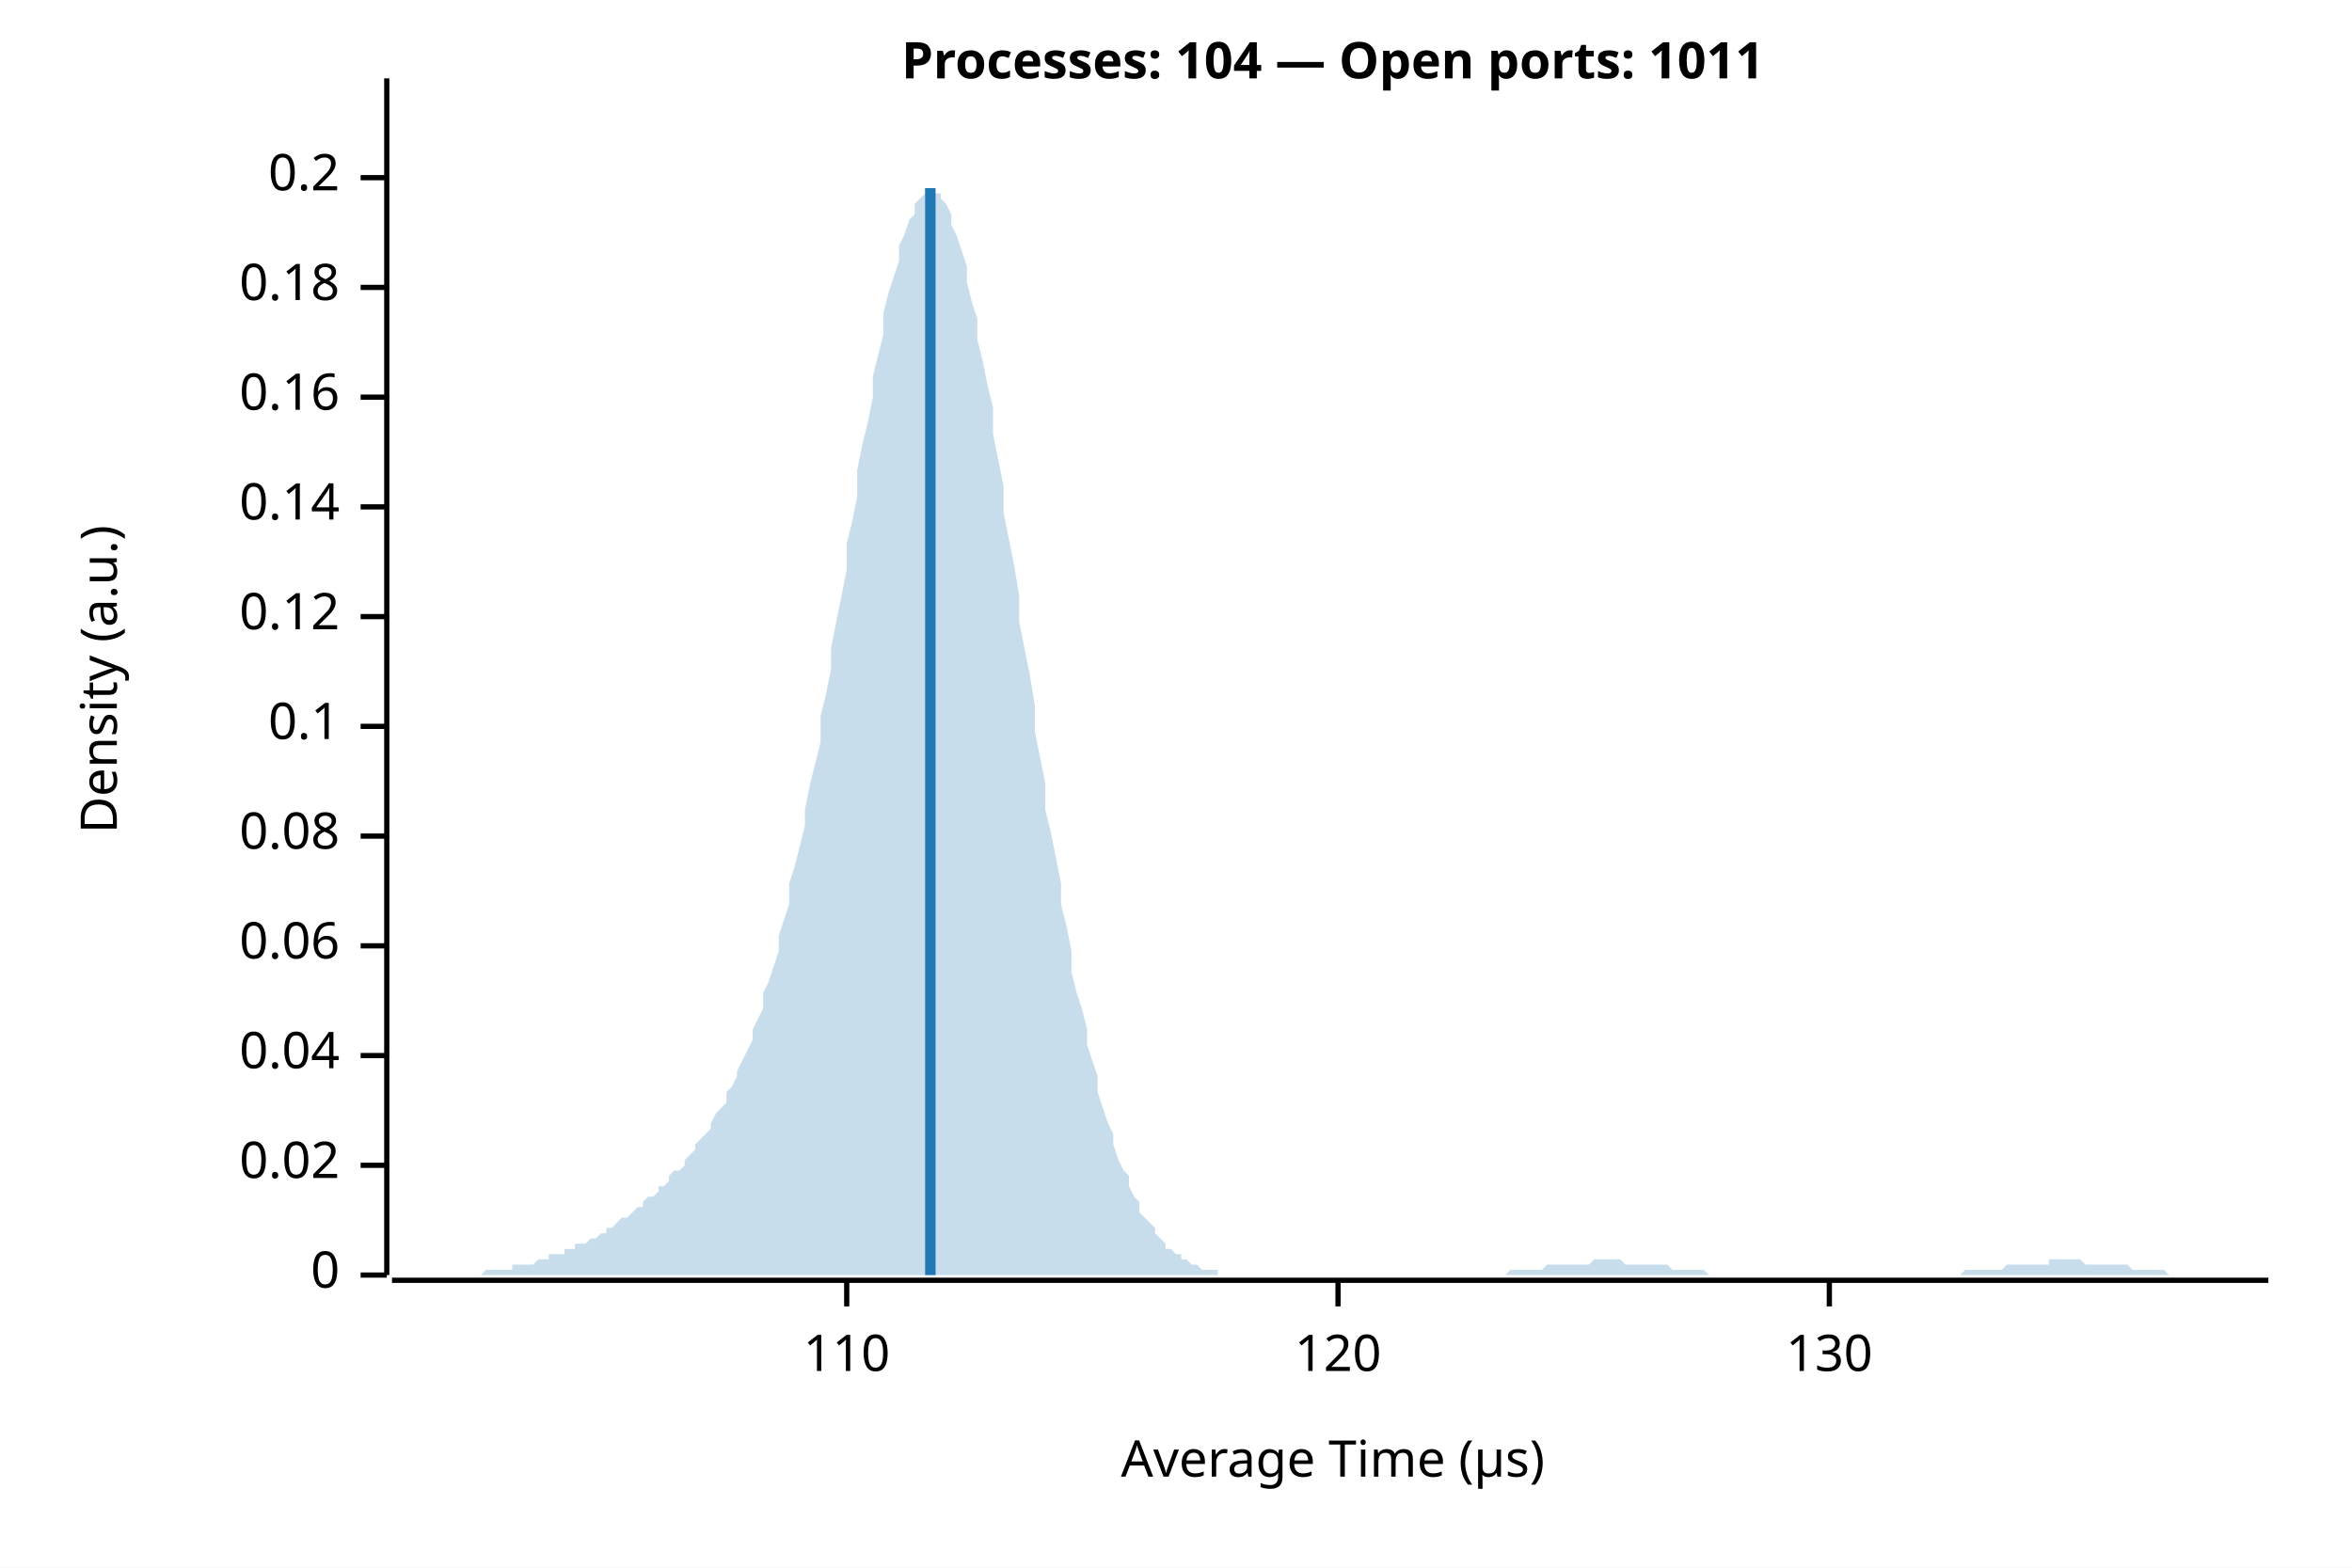
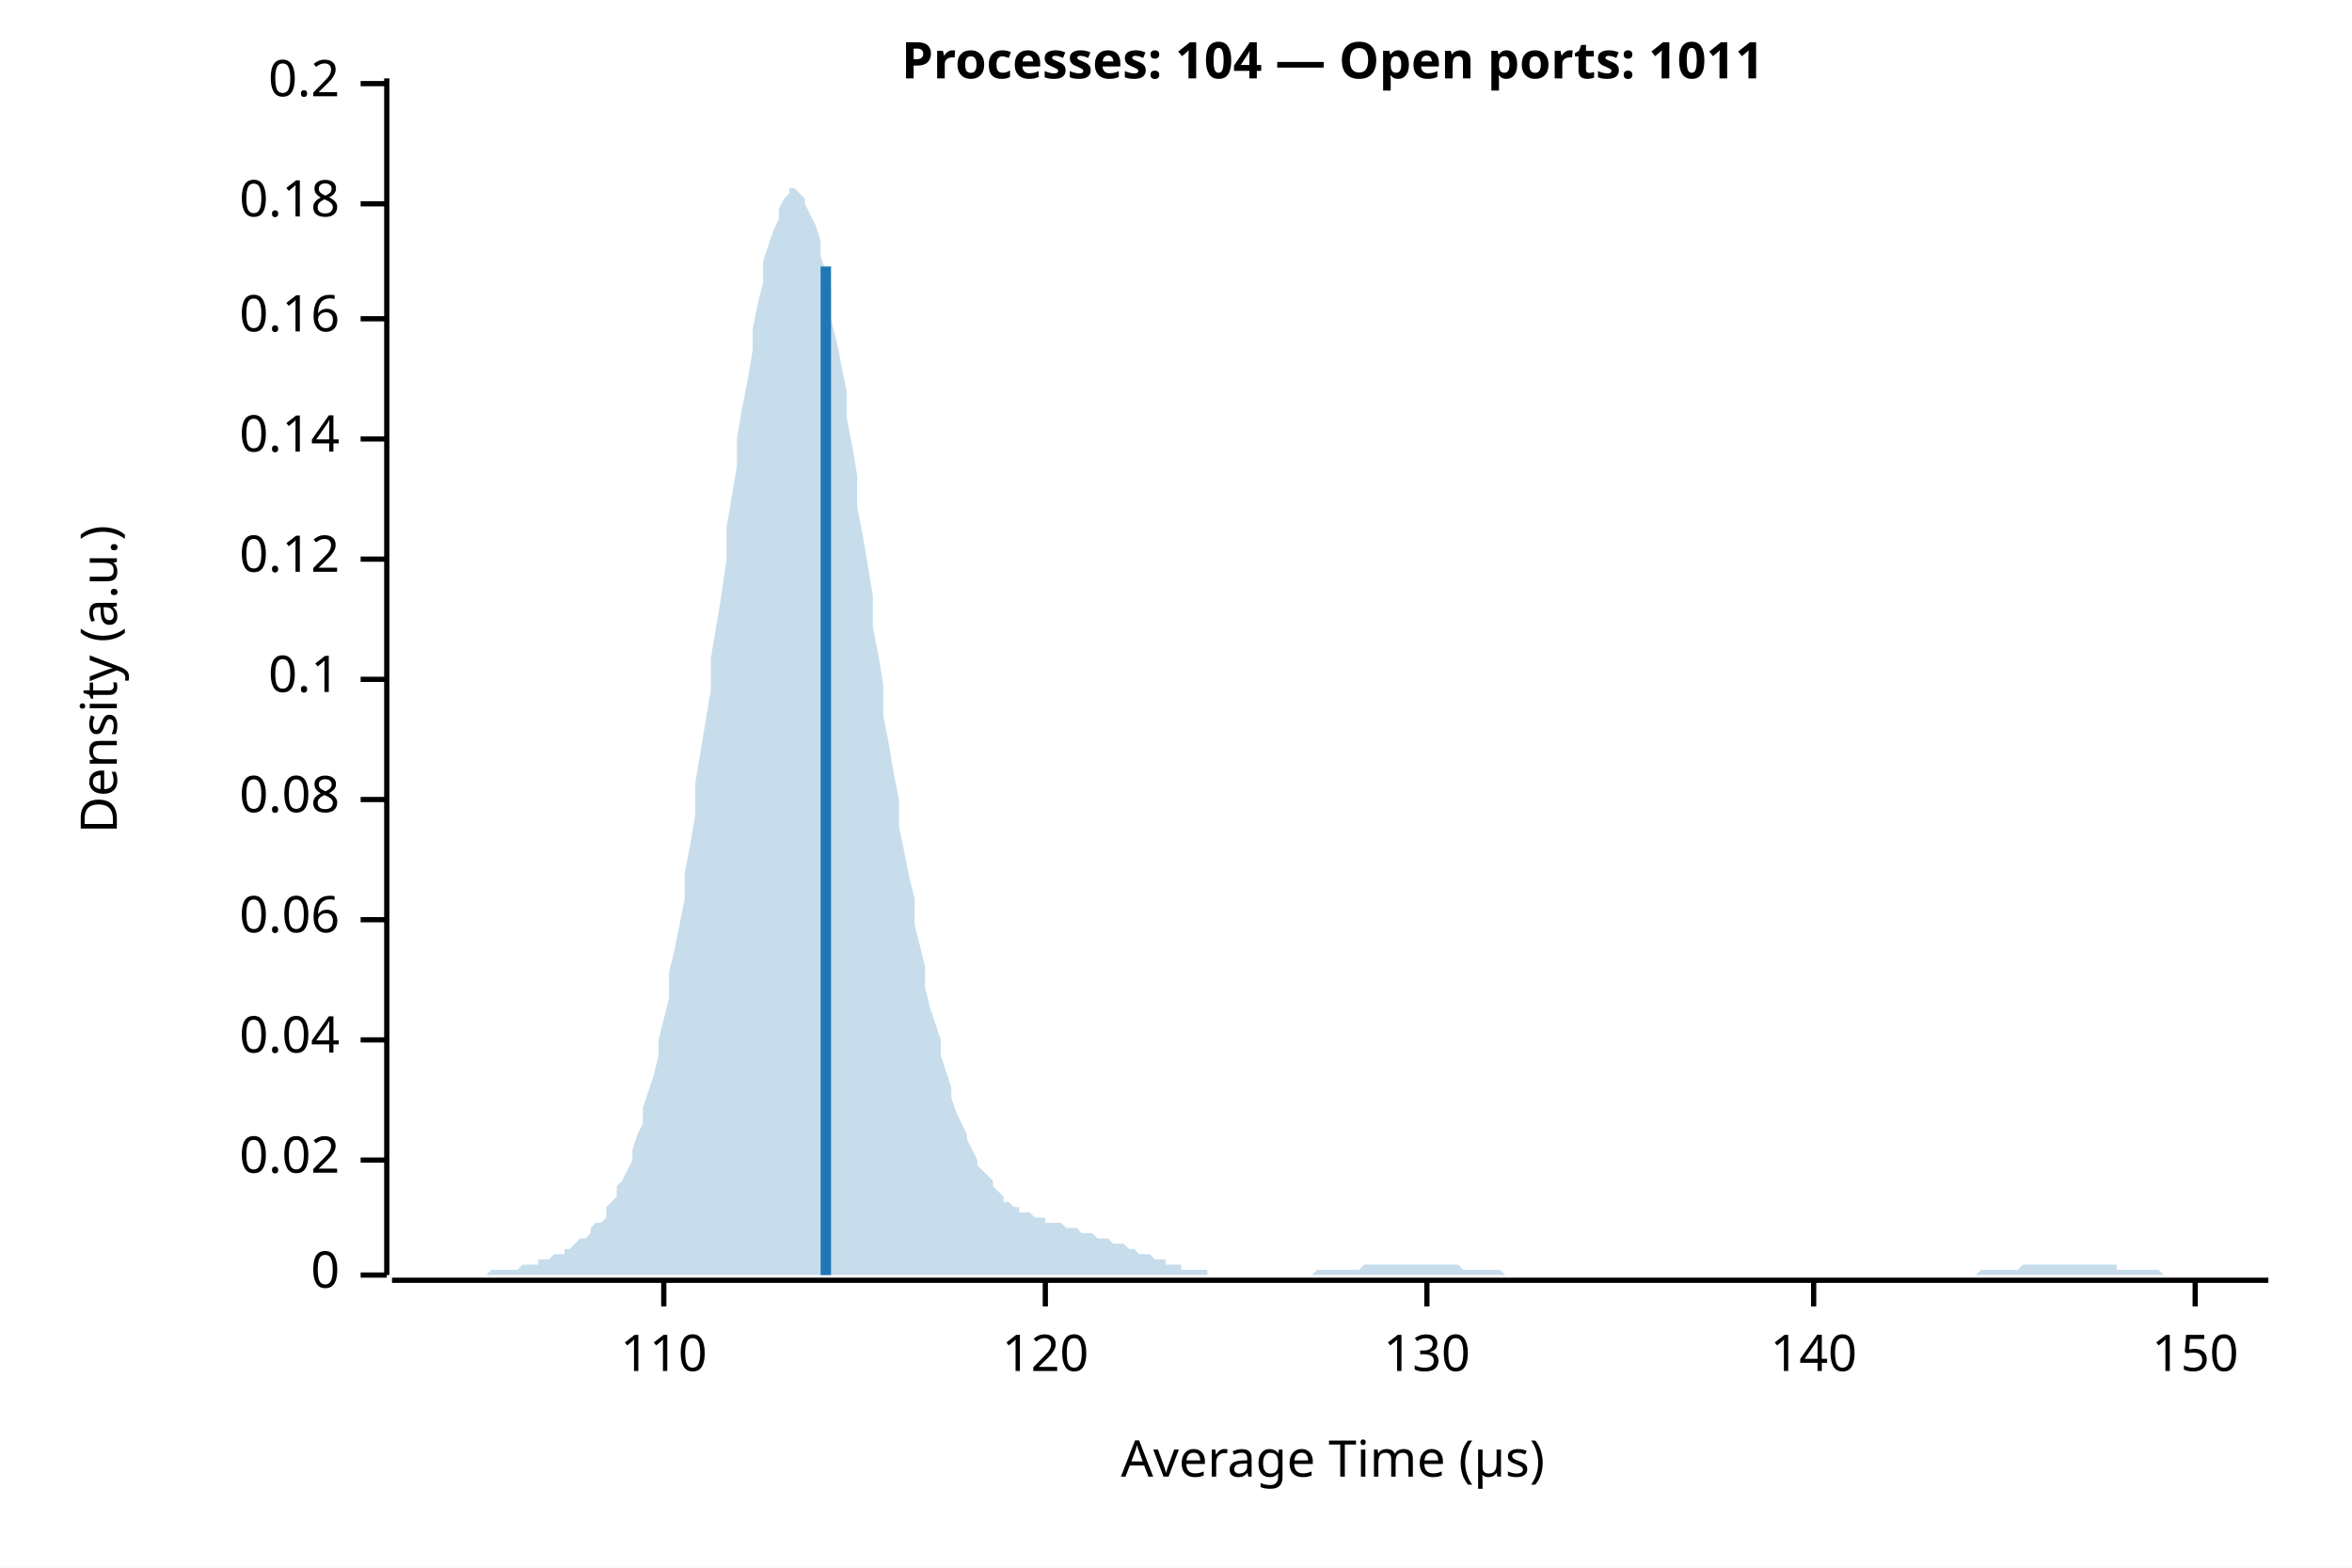
<svg xmlns="http://www.w3.org/2000/svg" width="450" height="300" viewBox="0 0 450 300">
  <rect width="100%" height="100%" fill="white" />
  <text x="255" y="15" font-weight="bold" text-anchor="middle" font-family="sans-serif" font-size="9.677" opacity="1" fill="#000000">Processes: 104 — Open ports: 1011</text>
  <text x="15" y="130" dy="0.76em" text-anchor="middle" font-family="sans-serif" font-size="9.677" opacity="1" fill="#000000" transform="rotate(270, 15, 130)">
Density (a.u.)
</text>
  <text x="255" y="285" dy="-0.5ex" text-anchor="middle" font-family="sans-serif" font-size="9.677" opacity="1" fill="#000000">
Average Time (µs)
</text>
  <polyline fill="none" opacity="1" stroke="#000000" stroke-width="1" points="74,15 74,244 " />
  <text x="65" y="244" dy="0.5ex" text-anchor="end" font-family="sans-serif" font-size="9.677" opacity="1" fill="#000000">
0
</text>
  <polyline fill="none" opacity="1" stroke="#000000" stroke-width="1" points="69,244 74,244 " />
-   <text x="65" y="223" dy="0.5ex" text-anchor="end" font-family="sans-serif" font-size="9.677" opacity="1" fill="#000000">
+   <text x="65" y="222" dy="0.5ex" text-anchor="end" font-family="sans-serif" font-size="9.677" opacity="1" fill="#000000">
0.02
</text>
-   <polyline fill="none" opacity="1" stroke="#000000" stroke-width="1" points="69,223 74,223 " />
-   <text x="65" y="202" dy="0.5ex" text-anchor="end" font-family="sans-serif" font-size="9.677" opacity="1" fill="#000000">
+   <polyline fill="none" opacity="1" stroke="#000000" stroke-width="1" points="69,222 74,222 " />
+   <text x="65" y="199" dy="0.5ex" text-anchor="end" font-family="sans-serif" font-size="9.677" opacity="1" fill="#000000">
0.04
</text>
-   <polyline fill="none" opacity="1" stroke="#000000" stroke-width="1" points="69,202 74,202 " />
-   <text x="65" y="181" dy="0.5ex" text-anchor="end" font-family="sans-serif" font-size="9.677" opacity="1" fill="#000000">
+   <polyline fill="none" opacity="1" stroke="#000000" stroke-width="1" points="69,199 74,199 " />
+   <text x="65" y="176" dy="0.5ex" text-anchor="end" font-family="sans-serif" font-size="9.677" opacity="1" fill="#000000">
0.06
</text>
-   <polyline fill="none" opacity="1" stroke="#000000" stroke-width="1" points="69,181 74,181 " />
-   <text x="65" y="160" dy="0.5ex" text-anchor="end" font-family="sans-serif" font-size="9.677" opacity="1" fill="#000000">
+   <polyline fill="none" opacity="1" stroke="#000000" stroke-width="1" points="69,176 74,176 " />
+   <text x="65" y="153" dy="0.5ex" text-anchor="end" font-family="sans-serif" font-size="9.677" opacity="1" fill="#000000">
0.08
</text>
-   <polyline fill="none" opacity="1" stroke="#000000" stroke-width="1" points="69,160 74,160 " />
-   <text x="65" y="139" dy="0.5ex" text-anchor="end" font-family="sans-serif" font-size="9.677" opacity="1" fill="#000000">
+   <polyline fill="none" opacity="1" stroke="#000000" stroke-width="1" points="69,153 74,153 " />
+   <text x="65" y="130" dy="0.5ex" text-anchor="end" font-family="sans-serif" font-size="9.677" opacity="1" fill="#000000">
0.1
</text>
-   <polyline fill="none" opacity="1" stroke="#000000" stroke-width="1" points="69,139 74,139 " />
-   <text x="65" y="118" dy="0.5ex" text-anchor="end" font-family="sans-serif" font-size="9.677" opacity="1" fill="#000000">
+   <polyline fill="none" opacity="1" stroke="#000000" stroke-width="1" points="69,130 74,130 " />
+   <text x="65" y="107" dy="0.5ex" text-anchor="end" font-family="sans-serif" font-size="9.677" opacity="1" fill="#000000">
0.12
</text>
-   <polyline fill="none" opacity="1" stroke="#000000" stroke-width="1" points="69,118 74,118 " />
-   <text x="65" y="97" dy="0.5ex" text-anchor="end" font-family="sans-serif" font-size="9.677" opacity="1" fill="#000000">
+   <polyline fill="none" opacity="1" stroke="#000000" stroke-width="1" points="69,107 74,107 " />
+   <text x="65" y="84" dy="0.5ex" text-anchor="end" font-family="sans-serif" font-size="9.677" opacity="1" fill="#000000">
0.14
</text>
-   <polyline fill="none" opacity="1" stroke="#000000" stroke-width="1" points="69,97 74,97 " />
-   <text x="65" y="76" dy="0.5ex" text-anchor="end" font-family="sans-serif" font-size="9.677" opacity="1" fill="#000000">
+   <polyline fill="none" opacity="1" stroke="#000000" stroke-width="1" points="69,84 74,84 " />
+   <text x="65" y="61" dy="0.5ex" text-anchor="end" font-family="sans-serif" font-size="9.677" opacity="1" fill="#000000">
0.16
</text>
-   <polyline fill="none" opacity="1" stroke="#000000" stroke-width="1" points="69,76 74,76 " />
-   <text x="65" y="55" dy="0.5ex" text-anchor="end" font-family="sans-serif" font-size="9.677" opacity="1" fill="#000000">
+   <polyline fill="none" opacity="1" stroke="#000000" stroke-width="1" points="69,61 74,61 " />
+   <text x="65" y="39" dy="0.5ex" text-anchor="end" font-family="sans-serif" font-size="9.677" opacity="1" fill="#000000">
0.18
</text>
-   <polyline fill="none" opacity="1" stroke="#000000" stroke-width="1" points="69,55 74,55 " />
-   <text x="65" y="34" dy="0.5ex" text-anchor="end" font-family="sans-serif" font-size="9.677" opacity="1" fill="#000000">
+   <polyline fill="none" opacity="1" stroke="#000000" stroke-width="1" points="69,39 74,39 " />
+   <text x="65" y="16" dy="0.5ex" text-anchor="end" font-family="sans-serif" font-size="9.677" opacity="1" fill="#000000">
0.2
</text>
-   <polyline fill="none" opacity="1" stroke="#000000" stroke-width="1" points="69,34 74,34 " />
+   <polyline fill="none" opacity="1" stroke="#000000" stroke-width="1" points="69,16 74,16 " />
  <polyline fill="none" opacity="1" stroke="#000000" stroke-width="1" points="75,245 434,245 " />
-   <text x="162" y="255" dy="0.76em" text-anchor="middle" font-family="sans-serif" font-size="9.677" opacity="1" fill="#000000">
+   <text x="127" y="255" dy="0.76em" text-anchor="middle" font-family="sans-serif" font-size="9.677" opacity="1" fill="#000000">
110
</text>
-   <polyline fill="none" opacity="1" stroke="#000000" stroke-width="1" points="162,245 162,250 " />
-   <text x="256" y="255" dy="0.76em" text-anchor="middle" font-family="sans-serif" font-size="9.677" opacity="1" fill="#000000">
+   <polyline fill="none" opacity="1" stroke="#000000" stroke-width="1" points="127,245 127,250 " />
+   <text x="200" y="255" dy="0.76em" text-anchor="middle" font-family="sans-serif" font-size="9.677" opacity="1" fill="#000000">
120
</text>
-   <polyline fill="none" opacity="1" stroke="#000000" stroke-width="1" points="256,245 256,250 " />
-   <text x="350" y="255" dy="0.76em" text-anchor="middle" font-family="sans-serif" font-size="9.677" opacity="1" fill="#000000">
+   <polyline fill="none" opacity="1" stroke="#000000" stroke-width="1" points="200,245 200,250 " />
+   <text x="273" y="255" dy="0.76em" text-anchor="middle" font-family="sans-serif" font-size="9.677" opacity="1" fill="#000000">
130
</text>
-   <polyline fill="none" opacity="1" stroke="#000000" stroke-width="1" points="350,245 350,250 " />
-   <polygon opacity="0.25" fill="#1F78B4" points="75,244 75,244 76,244 77,244 77,244 78,244 79,244 80,244 80,244 81,244 82,244 82,244 83,244 84,244 85,244 85,244 86,244 87,244 87,244 88,244 89,244 90,244 90,244 91,244 92,244 92,244 93,243 94,243 95,243 95,243 96,243 97,243 98,243 98,242 99,242 100,242 100,242 101,242 102,242 103,241 103,241 104,241 105,241 105,240 106,240 107,240 108,240 108,239 109,239 110,239 110,238 111,238 112,238 113,237 113,237 114,237 115,236 116,236 116,235 117,235 118,234 118,234 119,233 120,233 121,232 121,232 122,231 123,231 123,230 124,229 125,229 126,228 126,227 127,227 128,226 128,225 129,224 130,224 131,223 131,222 132,221 133,220 133,219 134,218 135,217 136,216 136,215 137,213 138,212 139,211 139,209 140,208 141,206 141,205 142,203 143,201 144,199 144,197 145,195 146,193 146,190 147,188 148,185 149,182 149,179 150,176 151,173 151,169 152,166 153,162 154,158 154,155 155,150 156,146 157,142 157,137 158,133 159,128 159,124 160,119 161,114 162,109 162,104 163,100 164,95 164,90 165,85 166,81 167,76 167,72 168,68 169,64 169,60 170,56 171,53 172,50 172,47 173,45 174,42 175,41 175,39 176,38 177,37 177,36 178,36 179,37 180,37 180,38 181,39 182,41 182,43 183,45 184,48 185,51 185,54 186,58 187,61 187,65 188,69 189,74 190,78 190,83 191,88 192,93 192,98 193,103 194,108 195,114 195,119 196,124 197,129 198,135 198,140 199,145 200,150 200,155 201,159 202,164 203,169 203,173 204,177 205,182 205,186 206,190 207,193 208,197 208,200 209,203 210,206 210,209 211,212 212,215 213,217 213,219 214,222 215,224 216,225 216,227 217,229 218,230 218,232 219,233 220,234 221,235 221,236 222,237 223,238 223,239 224,239 225,240 226,240 226,241 227,241 228,242 228,242 229,242 230,243 231,243 231,243 232,243 233,243 233,244 234,244 235,244 236,244 236,244 237,244 238,244 239,244 239,244 240,244 241,244 241,244 242,244 243,244 244,244 244,244 245,244 246,244 246,244 247,244 248,244 249,244 249,244 250,244 251,244 251,244 252,244 253,244 254,244 254,244 255,244 256,244 257,244 257,244 258,244 259,244 259,244 260,244 261,244 262,244 262,244 263,244 264,244 264,244 265,244 266,244 267,244 267,244 268,244 269,244 269,244 270,244 271,244 272,244 272,244 273,244 274,244 275,244 275,244 276,244 277,244 277,244 278,244 279,244 280,244 280,244 281,244 282,244 282,244 283,244 284,244 285,244 285,244 286,244 287,244 287,244 288,244 289,243 290,243 290,243 291,243 292,243 292,243 293,243 294,243 295,243 295,243 296,242 297,242 298,242 298,242 299,242 300,242 300,242 301,242 302,242 303,242 303,242 304,242 305,241 305,241 306,241 307,241 308,241 308,241 309,241 310,241 310,241 311,242 312,242 313,242 313,242 314,242 315,242 316,242 316,242 317,242 318,242 318,242 319,242 320,243 321,243 321,243 322,243 323,243 323,243 324,243 325,243 326,243 326,243 327,244 328,244 328,244 329,244 330,244 331,244 331,244 332,244 333,244 333,244 334,244 335,244 336,244 336,244 337,244 338,244 339,244 339,244 340,244 341,244 341,244 342,244 343,244 344,244 344,244 345,244 346,244 346,244 347,244 348,244 349,244 349,244 350,244 351,244 351,244 352,244 353,244 354,244 354,244 355,244 356,244 357,244 357,244 358,244 359,244 359,244 360,244 361,244 362,244 362,244 363,244 364,244 364,244 365,244 366,244 367,244 367,244 368,244 369,244 369,244 370,244 371,244 372,244 372,244 373,244 374,244 375,244 375,244 376,243 377,243 377,243 378,243 379,243 380,243 380,243 381,243 382,243 382,243 383,243 384,242 385,242 385,242 386,242 387,242 387,242 388,242 389,242 390,242 390,242 391,242 392,242 392,241 393,241 394,241 395,241 395,241 396,241 397,241 398,241 398,241 399,242 400,242 400,242 401,242 402,242 403,242 403,242 404,242 405,242 405,242 406,242 407,242 408,243 408,243 409,243 410,243 410,243 411,243 412,243 413,243 413,243 414,243 415,244 416,244 416,244 417,244 418,244 418,244 419,244 420,244 421,244 421,244 422,244 423,244 423,244 424,244 425,244 426,244 426,244 427,244 428,244 428,244 429,244 430,244 431,244 431,244 432,244 433,244 434,244 434,244 75,244 " />
-   <polyline fill="none" opacity="1" stroke="#1F78B4" stroke-width="2" points="178,244 178,36 " />
+   <polyline fill="none" opacity="1" stroke="#000000" stroke-width="1" points="273,245 273,250 " />
+   <text x="347" y="255" dy="0.76em" text-anchor="middle" font-family="sans-serif" font-size="9.677" opacity="1" fill="#000000">
+ 140
+ </text>
+   <polyline fill="none" opacity="1" stroke="#000000" stroke-width="1" points="347,245 347,250 " />
+   <text x="420" y="255" dy="0.76em" text-anchor="middle" font-family="sans-serif" font-size="9.677" opacity="1" fill="#000000">
+ 150
+ </text>
+   <polyline fill="none" opacity="1" stroke="#000000" stroke-width="1" points="420,245 420,250 " />
+   <polygon opacity="0.25" fill="#1F78B4" points="75,244 75,244 76,244 77,244 77,244 78,244 79,244 80,244 80,244 81,244 82,244 82,244 83,244 84,244 85,244 85,244 86,244 87,244 87,244 88,244 89,244 90,244 90,244 91,244 92,244 92,244 93,244 94,243 95,243 95,243 96,243 97,243 98,243 98,243 99,243 100,242 100,242 101,242 102,242 103,242 103,241 104,241 105,241 105,241 106,240 107,240 108,240 108,239 109,239 110,238 110,238 111,237 112,237 113,236 113,235 114,234 115,234 116,233 116,231 117,230 118,229 118,227 119,226 120,224 121,222 121,220 122,217 123,215 123,212 124,209 125,206 126,202 126,199 127,195 128,191 128,186 129,182 130,177 131,172 131,167 132,162 133,156 133,150 134,144 135,138 136,132 136,126 137,120 138,114 139,107 139,101 140,95 141,89 141,84 142,78 143,73 144,67 144,63 145,58 146,54 146,50 147,47 148,44 149,42 149,40 150,38 151,37 151,36 152,36 153,37 154,38 154,39 155,41 156,43 157,46 157,49 158,52 159,56 159,61 160,65 161,70 162,75 162,80 163,85 164,91 164,97 165,102 166,108 167,114 167,120 168,125 169,131 169,137 170,142 171,148 172,153 172,158 173,163 174,168 175,172 175,177 176,181 177,185 177,189 178,193 179,196 180,199 180,202 181,205 182,208 182,210 183,213 184,215 185,217 185,218 186,220 187,222 187,223 188,224 189,225 190,226 190,227 191,228 192,229 192,230 193,230 194,231 195,231 195,232 196,232 197,232 198,233 198,233 199,233 200,233 200,234 201,234 202,234 203,234 203,234 204,235 205,235 205,235 206,235 207,236 208,236 208,236 209,236 210,237 210,237 211,237 212,237 213,238 213,238 214,238 215,238 216,239 216,239 217,239 218,240 218,240 219,240 220,240 221,241 221,241 222,241 223,241 223,242 224,242 225,242 226,242 226,243 227,243 228,243 228,243 229,243 230,243 231,243 231,244 232,244 233,244 233,244 234,244 235,244 236,244 236,244 237,244 238,244 239,244 239,244 240,244 241,244 241,244 242,244 243,244 244,244 244,244 245,244 246,244 246,244 247,244 248,244 249,244 249,244 250,244 251,244 251,244 252,243 253,243 254,243 254,243 255,243 256,243 257,243 257,243 258,243 259,243 259,243 260,243 261,242 262,242 262,242 263,242 264,242 264,242 265,242 266,242 267,242 267,242 268,242 269,242 269,242 270,242 271,242 272,242 272,242 273,242 274,242 275,242 275,242 276,242 277,242 277,242 278,242 279,242 280,243 280,243 281,243 282,243 282,243 283,243 284,243 285,243 285,243 286,243 287,243 287,243 288,244 289,244 290,244 290,244 291,244 292,244 292,244 293,244 294,244 295,244 295,244 296,244 297,244 298,244 298,244 299,244 300,244 300,244 301,244 302,244 303,244 303,244 304,244 305,244 305,244 306,244 307,244 308,244 308,244 309,244 310,244 310,244 311,244 312,244 313,244 313,244 314,244 315,244 316,244 316,244 317,244 318,244 318,244 319,244 320,244 321,244 321,244 322,244 323,244 323,244 324,244 325,244 326,244 326,244 327,244 328,244 328,244 329,244 330,244 331,244 331,244 332,244 333,244 333,244 334,244 335,244 336,244 336,244 337,244 338,244 339,244 339,244 340,244 341,244 341,244 342,244 343,244 344,244 344,244 345,244 346,244 346,244 347,244 348,244 349,244 349,244 350,244 351,244 351,244 352,244 353,244 354,244 354,244 355,244 356,244 357,244 357,244 358,244 359,244 359,244 360,244 361,244 362,244 362,244 363,244 364,244 364,244 365,244 366,244 367,244 367,244 368,244 369,244 369,244 370,244 371,244 372,244 372,244 373,244 374,244 375,244 375,244 376,244 377,244 377,244 378,244 379,243 380,243 380,243 381,243 382,243 382,243 383,243 384,243 385,243 385,243 386,243 387,242 387,242 388,242 389,242 390,242 390,242 391,242 392,242 392,242 393,242 394,242 395,242 395,242 396,242 397,242 398,242 398,242 399,242 400,242 400,242 401,242 402,242 403,242 403,242 404,242 405,242 405,243 406,243 407,243 408,243 408,243 409,243 410,243 410,243 411,243 412,243 413,243 413,243 414,244 415,244 416,244 416,244 417,244 418,244 418,244 419,244 420,244 421,244 421,244 422,244 423,244 423,244 424,244 425,244 426,244 426,244 427,244 428,244 428,244 429,244 430,244 431,244 431,244 432,244 433,244 434,244 434,244 75,244 " />
+   <polyline fill="none" opacity="1" stroke="#1F78B4" stroke-width="2" points="158,244 158,51 " />
</svg>
